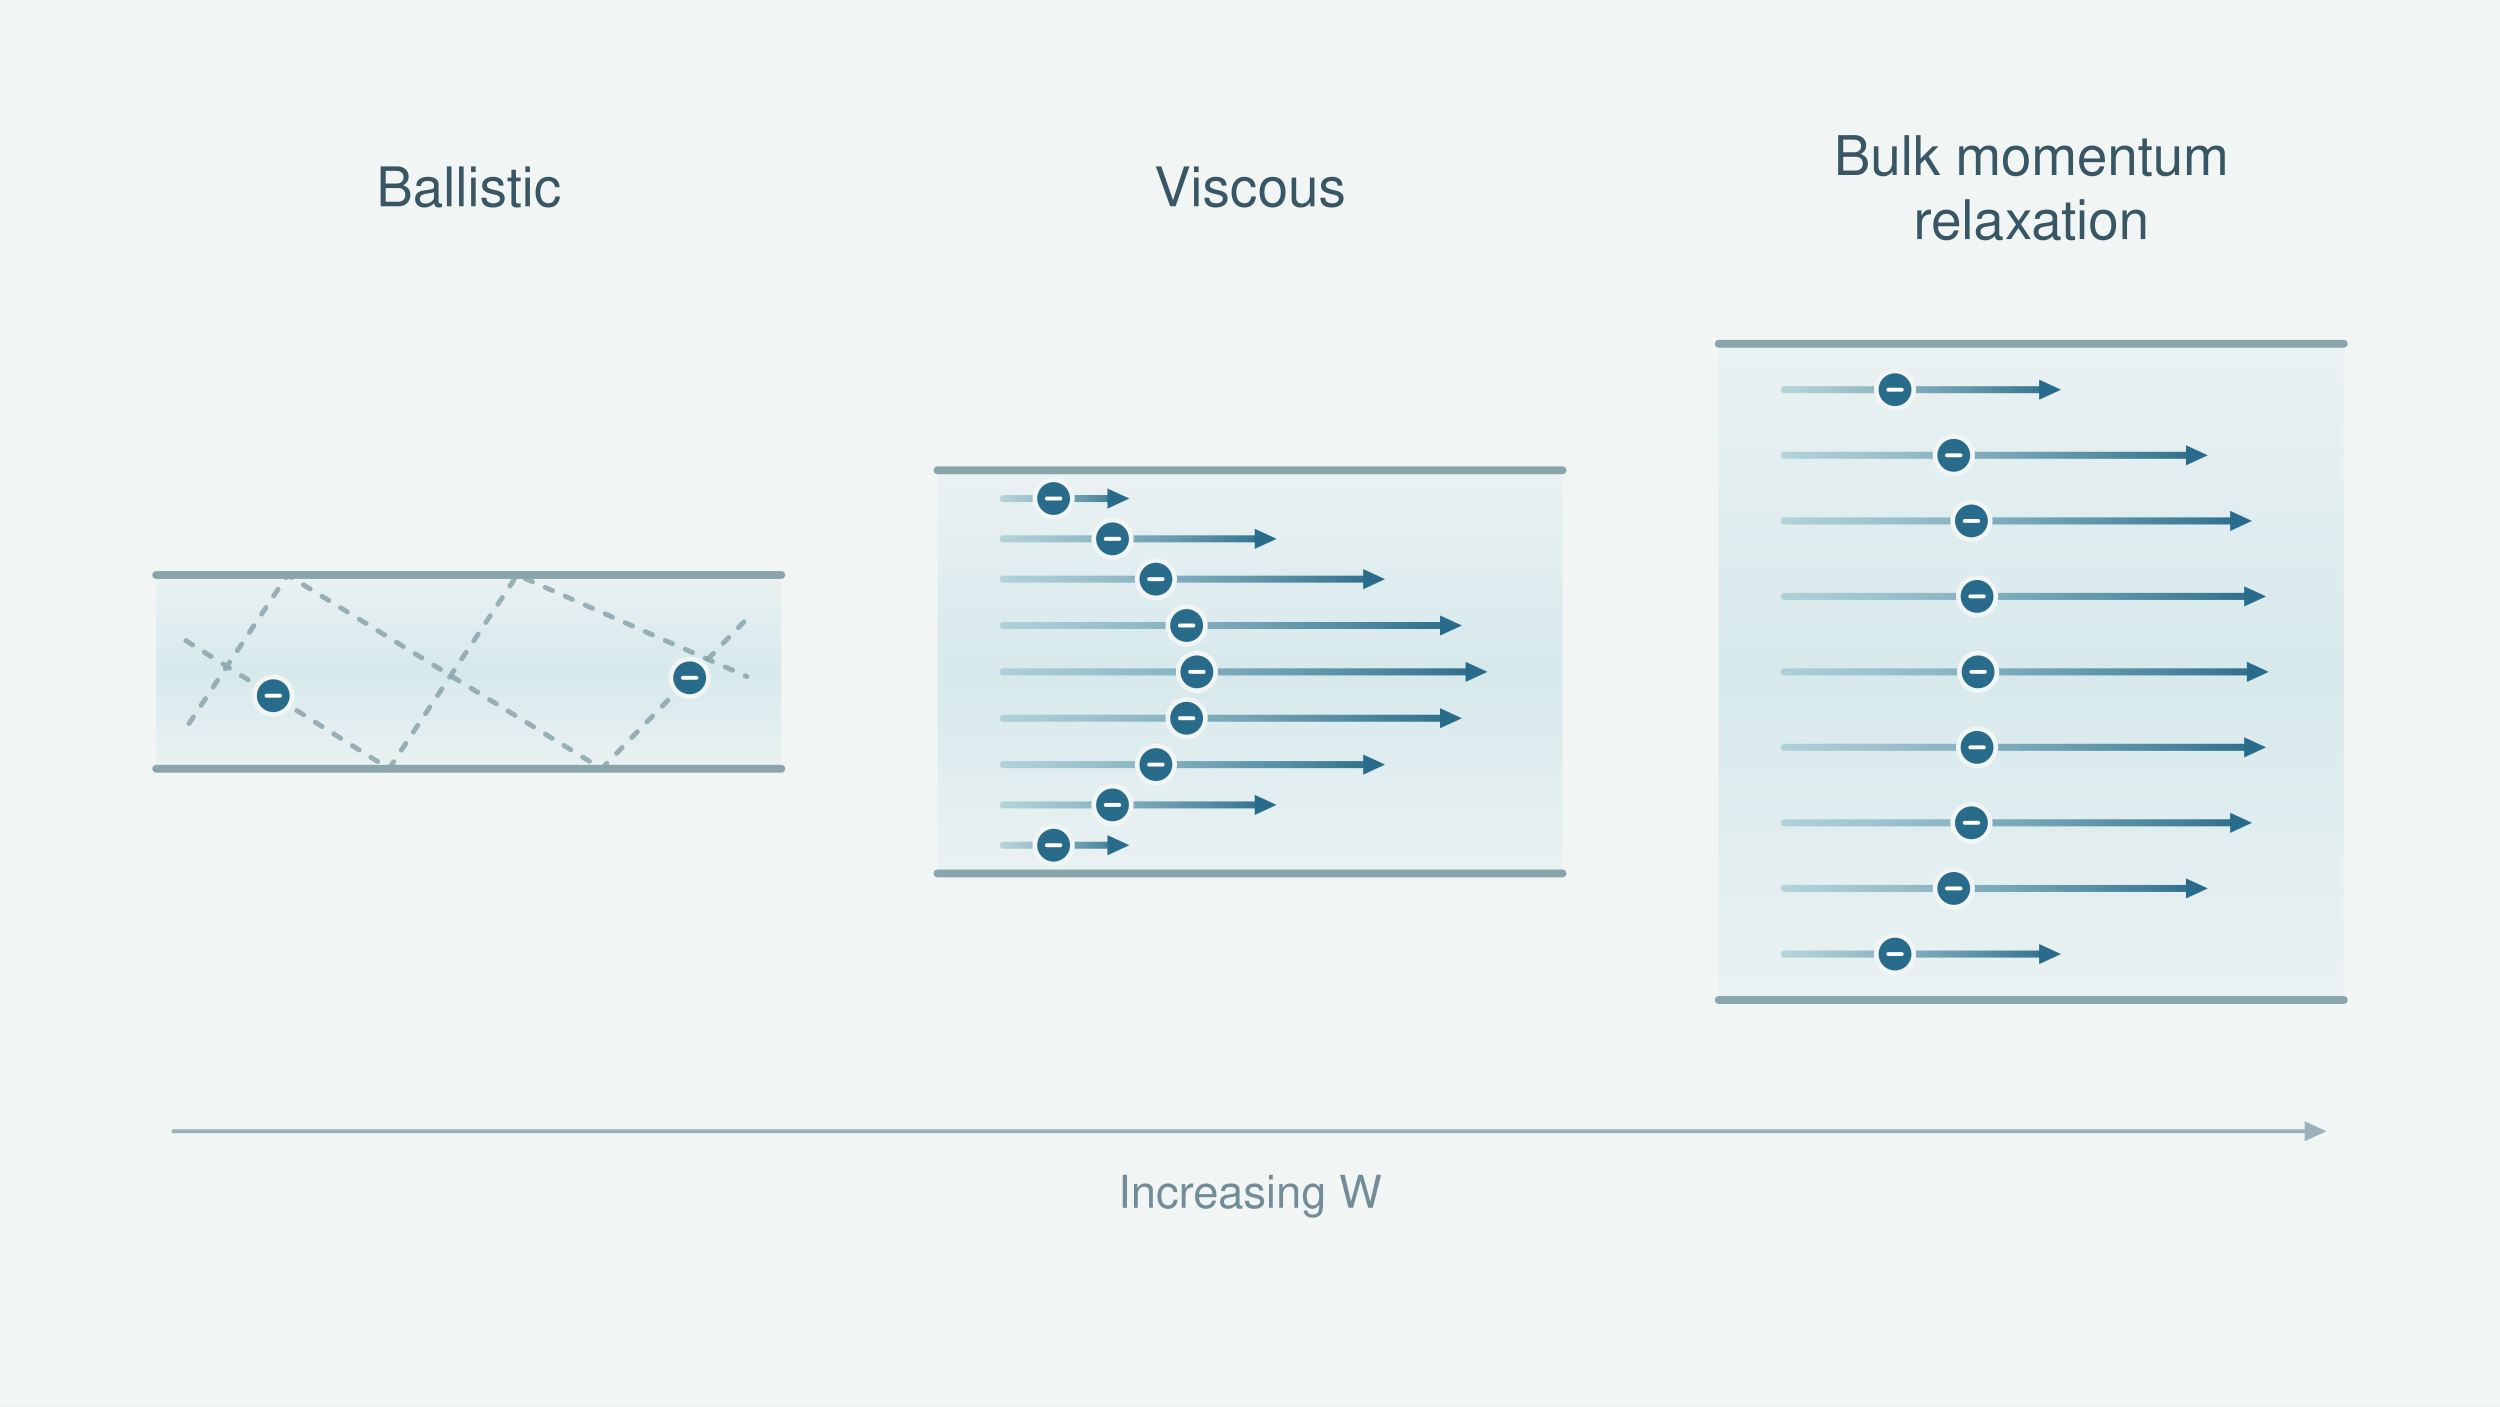
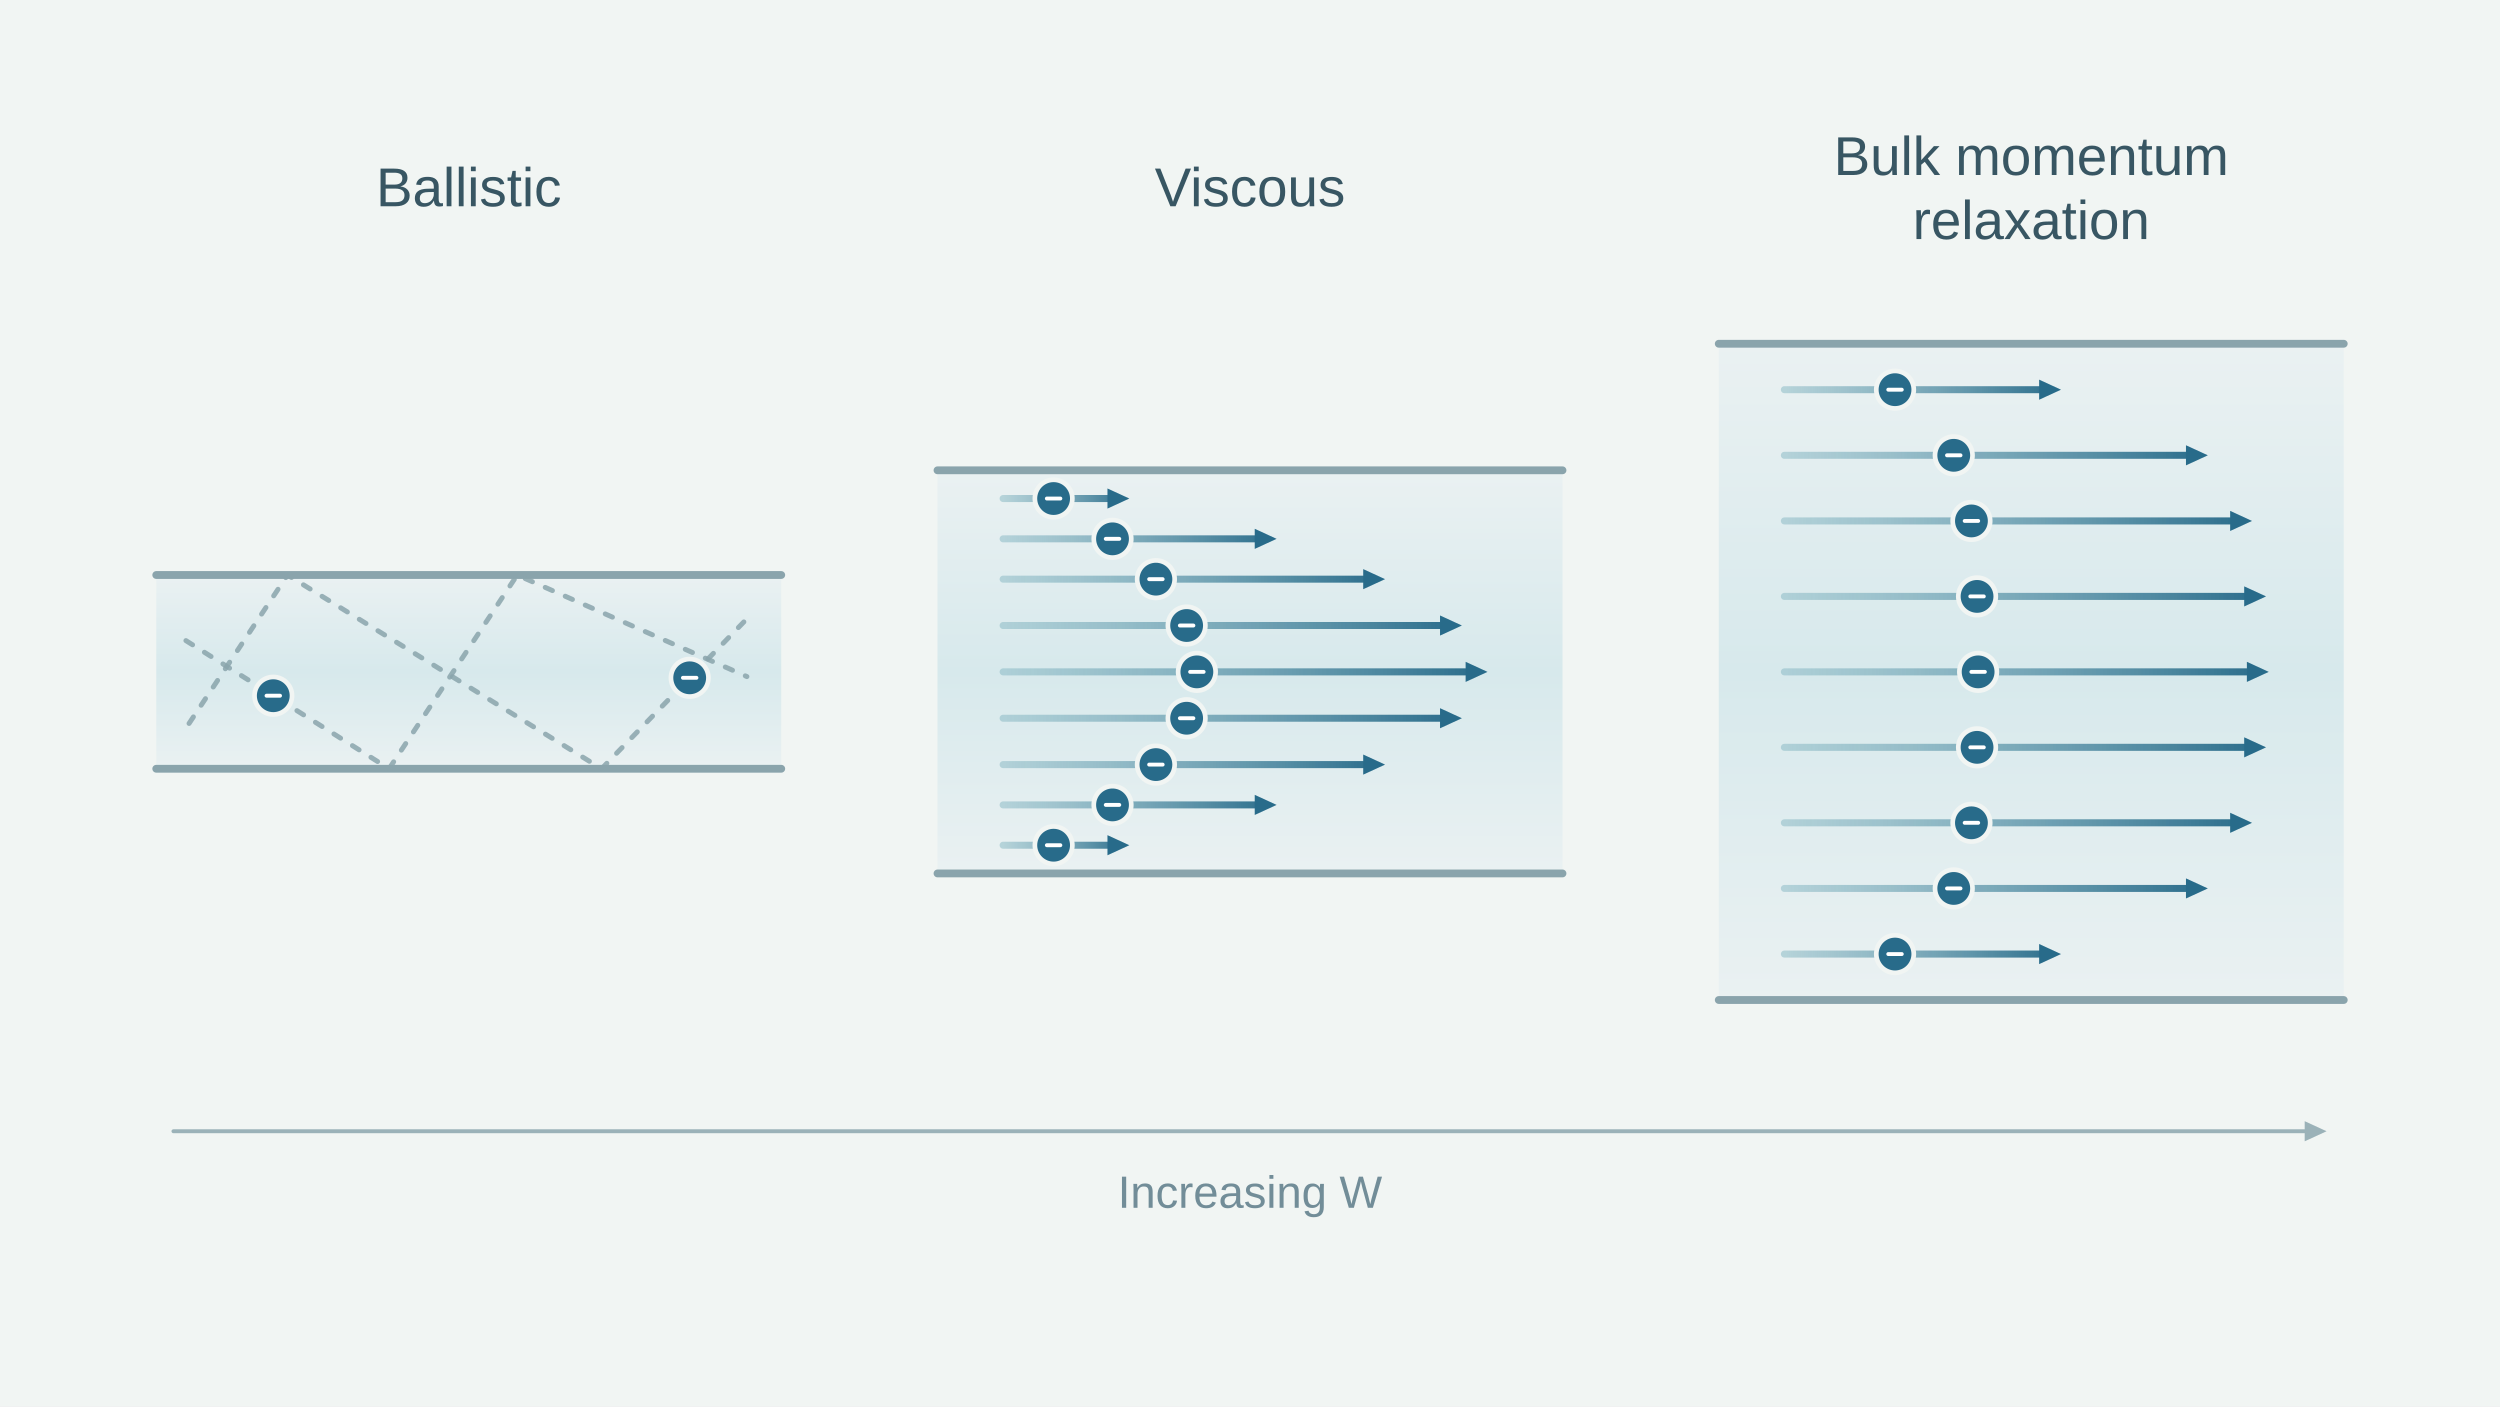
<svg xmlns="http://www.w3.org/2000/svg" viewBox="0 0 1600 900" width="1600" height="900" role="img" aria-labelledby="title desc">
  <defs>
    <linearGradient id="channel-0" x1="0" y1="368.0" x2="0" y2="492.0" gradientUnits="userSpaceOnUse">
      <stop stop-color="#eaf1f2" />
      <stop offset=".5" stop-color="#d7e9ec" />
      <stop offset="1" stop-color="#eaf1f2" />
    </linearGradient>
    <linearGradient id="channel-1" x1="0" y1="301.0" x2="0" y2="559.0" gradientUnits="userSpaceOnUse">
      <stop stop-color="#eaf1f2" />
      <stop offset=".5" stop-color="#d7e9ec" />
      <stop offset="1" stop-color="#eaf1f2" />
    </linearGradient>
    <linearGradient id="channel-2" x1="0" y1="220.0" x2="0" y2="640.0" gradientUnits="userSpaceOnUse">
      <stop stop-color="#eaf1f2" />
      <stop offset=".5" stop-color="#d7e9ec" />
      <stop offset="1" stop-color="#eaf1f2" />
    </linearGradient>
    <linearGradient id="speed-3" x1="642" y1="540.94" x2="722.774" y2="540.94" gradientUnits="userSpaceOnUse">
      <stop stop-color="#83b5c1" stop-opacity=".50" />
      <stop offset="1" stop-color="#286b8a" />
    </linearGradient>
    <linearGradient id="speed-4" x1="642" y1="515.14" x2="817.027" y2="515.14" gradientUnits="userSpaceOnUse">
      <stop stop-color="#83b5c1" stop-opacity=".50" />
      <stop offset="1" stop-color="#286b8a" />
    </linearGradient>
    <linearGradient id="speed-5" x1="642" y1="489.34" x2="886.447" y2="489.34" gradientUnits="userSpaceOnUse">
      <stop stop-color="#83b5c1" stop-opacity=".50" />
      <stop offset="1" stop-color="#286b8a" />
    </linearGradient>
    <linearGradient id="speed-6" x1="642" y1="459.67" x2="935.614" y2="459.67" gradientUnits="userSpaceOnUse">
      <stop stop-color="#83b5c1" stop-opacity=".50" />
      <stop offset="1" stop-color="#286b8a" />
    </linearGradient>
    <linearGradient id="speed-7" x1="642" y1="430.0" x2="952.0" y2="430.0" gradientUnits="userSpaceOnUse">
      <stop stop-color="#83b5c1" stop-opacity=".50" />
      <stop offset="1" stop-color="#286b8a" />
    </linearGradient>
    <linearGradient id="speed-8" x1="642" y1="400.33" x2="935.614" y2="400.33" gradientUnits="userSpaceOnUse">
      <stop stop-color="#83b5c1" stop-opacity=".50" />
      <stop offset="1" stop-color="#286b8a" />
    </linearGradient>
    <linearGradient id="speed-9" x1="642" y1="370.66" x2="886.447" y2="370.66" gradientUnits="userSpaceOnUse">
      <stop stop-color="#83b5c1" stop-opacity=".50" />
      <stop offset="1" stop-color="#286b8a" />
    </linearGradient>
    <linearGradient id="speed-10" x1="642" y1="344.86" x2="817.027" y2="344.86" gradientUnits="userSpaceOnUse">
      <stop stop-color="#83b5c1" stop-opacity=".50" />
      <stop offset="1" stop-color="#286b8a" />
    </linearGradient>
    <linearGradient id="speed-11" x1="642" y1="319.06" x2="722.774" y2="319.06" gradientUnits="userSpaceOnUse">
      <stop stop-color="#83b5c1" stop-opacity=".50" />
      <stop offset="1" stop-color="#286b8a" />
    </linearGradient>
    <linearGradient id="speed-12" x1="1142" y1="610.6" x2="1319.044" y2="610.6" gradientUnits="userSpaceOnUse">
      <stop stop-color="#83b5c1" stop-opacity=".50" />
      <stop offset="1" stop-color="#286b8a" />
    </linearGradient>
    <linearGradient id="speed-13" x1="1142" y1="568.6" x2="1413.02" y2="568.6" gradientUnits="userSpaceOnUse">
      <stop stop-color="#83b5c1" stop-opacity=".50" />
      <stop offset="1" stop-color="#286b8a" />
    </linearGradient>
    <linearGradient id="speed-14" x1="1142" y1="526.6" x2="1441.294" y2="526.6" gradientUnits="userSpaceOnUse">
      <stop stop-color="#83b5c1" stop-opacity=".50" />
      <stop offset="1" stop-color="#286b8a" />
    </linearGradient>
    <linearGradient id="speed-15" x1="1142" y1="478.3" x2="1450.281" y2="478.3" gradientUnits="userSpaceOnUse">
      <stop stop-color="#83b5c1" stop-opacity=".50" />
      <stop offset="1" stop-color="#286b8a" />
    </linearGradient>
    <linearGradient id="speed-16" x1="1142" y1="430.0" x2="1452.0" y2="430.0" gradientUnits="userSpaceOnUse">
      <stop stop-color="#83b5c1" stop-opacity=".50" />
      <stop offset="1" stop-color="#286b8a" />
    </linearGradient>
    <linearGradient id="speed-17" x1="1142" y1="381.7" x2="1450.281" y2="381.7" gradientUnits="userSpaceOnUse">
      <stop stop-color="#83b5c1" stop-opacity=".50" />
      <stop offset="1" stop-color="#286b8a" />
    </linearGradient>
    <linearGradient id="speed-18" x1="1142" y1="333.4" x2="1441.294" y2="333.4" gradientUnits="userSpaceOnUse">
      <stop stop-color="#83b5c1" stop-opacity=".50" />
      <stop offset="1" stop-color="#286b8a" />
    </linearGradient>
    <linearGradient id="speed-19" x1="1142" y1="291.4" x2="1413.02" y2="291.4" gradientUnits="userSpaceOnUse">
      <stop stop-color="#83b5c1" stop-opacity=".50" />
      <stop offset="1" stop-color="#286b8a" />
    </linearGradient>
    <linearGradient id="speed-20" x1="1142" y1="249.4" x2="1319.044" y2="249.4" gradientUnits="userSpaceOnUse">
      <stop stop-color="#83b5c1" stop-opacity=".50" />
      <stop offset="1" stop-color="#286b8a" />
    </linearGradient>
  </defs>
  <rect width="1600" height="900" fill="#f1f5f3" />
-   <g font-family="Helvetica, Arial, sans-serif" font-weight="400">
+   <g font-family="Segoe UI, Arial, sans-serif" font-weight="400">
    <g id="geometry">
      <rect x="100" y="368.0" width="400" height="124" fill="url(#channel-0)" />
      <path d="M100,368 L500,368" stroke="#8aa4ac" stroke-width="5" fill="none" stroke-linecap="round" stroke-linejoin="round" opacity="1" />
      <path d="M100,492 L500,492" stroke="#8aa4ac" stroke-width="5" fill="none" stroke-linecap="round" stroke-linejoin="round" opacity="1" />
      <rect x="600" y="301.0" width="400" height="258" fill="url(#channel-1)" />
      <path d="M600,301 L1000,301" stroke="#8aa4ac" stroke-width="5" fill="none" stroke-linecap="round" stroke-linejoin="round" opacity="1" />
      <path d="M600,559 L1000,559" stroke="#8aa4ac" stroke-width="5" fill="none" stroke-linecap="round" stroke-linejoin="round" opacity="1" />
      <rect x="1100" y="220.0" width="400" height="420" fill="url(#channel-2)" />
      <path d="M1100,220 L1500,220" stroke="#8aa4ac" stroke-width="5" fill="none" stroke-linecap="round" stroke-linejoin="round" opacity="1" />
      <path d="M1100,640 L1500,640" stroke="#8aa4ac" stroke-width="5" fill="none" stroke-linecap="round" stroke-linejoin="round" opacity="1" />
    </g>
    <g id="data">
      <path d="M119,410 L249,492 L331,368 L478,433" stroke="#8aa4ac" stroke-width="3.2" fill="none" stroke-linecap="round" stroke-linejoin="round" opacity="0.85" stroke-dasharray="5 9" />
      <path d="M121,463 L184,368 L385,492 L479,395" stroke="#8aa4ac" stroke-width="3.2" fill="none" stroke-linecap="round" stroke-linejoin="round" opacity="0.85" stroke-dasharray="5 9" />
    </g>
    <g id="arrows">
      <circle cx="174.9" cy="445.26" r="12" fill="#286b8a" stroke="#f1f5f3" stroke-width="3" />
      <path d="M170.58,445.26 L179.22,445.26" stroke="#fff" stroke-width="2.5" fill="none" stroke-linecap="round" stroke-linejoin="round" opacity="1" />
      <circle cx="441.4" cy="433.8" r="12" fill="#286b8a" stroke="#f1f5f3" stroke-width="3" />
      <path d="M437.08,433.8 L445.72,433.8" stroke="#fff" stroke-width="2.5" fill="none" stroke-linecap="round" stroke-linejoin="round" opacity="1" />
      <path d="M642,540.94 L708.774,540.94" stroke="url(#speed-3)" stroke-width="4.5" fill="none" stroke-linecap="round" stroke-linejoin="round" opacity="1" />
      <polygon points="722.774,540.94 708.774,534.5 708.774,547.38" fill="#286b8a" />
      <circle cx="674.309" cy="540.94" r="12" fill="#286b8a" stroke="#f1f5f3" stroke-width="3" />
      <path d="M669.99,540.94 L678.63,540.94" stroke="#fff" stroke-width="2.5" fill="none" stroke-linecap="round" stroke-linejoin="round" opacity="1" />
      <path d="M642,515.14 L803.027,515.14" stroke="url(#speed-4)" stroke-width="4.5" fill="none" stroke-linecap="round" stroke-linejoin="round" opacity="1" />
      <polygon points="817.027,515.14 803.027,508.7 803.027,521.58" fill="#286b8a" />
      <circle cx="712.011" cy="515.14" r="12" fill="#286b8a" stroke="#f1f5f3" stroke-width="3" />
      <path d="M707.691,515.14 L716.331,515.14" stroke="#fff" stroke-width="2.5" fill="none" stroke-linecap="round" stroke-linejoin="round" opacity="1" />
      <path d="M642,489.34 L872.447,489.34" stroke="url(#speed-5)" stroke-width="4.5" fill="none" stroke-linecap="round" stroke-linejoin="round" opacity="1" />
      <polygon points="886.447,489.34 872.447,482.9 872.447,495.78" fill="#286b8a" />
      <circle cx="739.779" cy="489.34" r="12" fill="#286b8a" stroke="#f1f5f3" stroke-width="3" />
      <path d="M735.459,489.34 L744.099,489.34" stroke="#fff" stroke-width="2.5" fill="none" stroke-linecap="round" stroke-linejoin="round" opacity="1" />
      <path d="M642,459.67 L921.614,459.67" stroke="url(#speed-6)" stroke-width="4.5" fill="none" stroke-linecap="round" stroke-linejoin="round" opacity="1" />
      <polygon points="935.614,459.67 921.614,453.23 921.614,466.11" fill="#286b8a" />
      <circle cx="759.446" cy="459.67" r="12" fill="#286b8a" stroke="#f1f5f3" stroke-width="3" />
      <path d="M755.126,459.67 L763.766,459.67" stroke="#fff" stroke-width="2.5" fill="none" stroke-linecap="round" stroke-linejoin="round" opacity="1" />
      <path d="M642,430 L938,430" stroke="url(#speed-7)" stroke-width="4.5" fill="none" stroke-linecap="round" stroke-linejoin="round" opacity="1" />
      <polygon points="952,430 938,423.56 938,436.44" fill="#286b8a" />
      <circle cx="766" cy="430" r="12" fill="#286b8a" stroke="#f1f5f3" stroke-width="3" />
      <path d="M761.68,430 L770.32,430" stroke="#fff" stroke-width="2.5" fill="none" stroke-linecap="round" stroke-linejoin="round" opacity="1" />
      <path d="M642,400.33 L921.614,400.33" stroke="url(#speed-8)" stroke-width="4.5" fill="none" stroke-linecap="round" stroke-linejoin="round" opacity="1" />
      <polygon points="935.614,400.33 921.614,393.89 921.614,406.77" fill="#286b8a" />
      <circle cx="759.446" cy="400.33" r="12" fill="#286b8a" stroke="#f1f5f3" stroke-width="3" />
      <path d="M755.126,400.33 L763.766,400.33" stroke="#fff" stroke-width="2.5" fill="none" stroke-linecap="round" stroke-linejoin="round" opacity="1" />
      <path d="M642,370.66 L872.447,370.66" stroke="url(#speed-9)" stroke-width="4.5" fill="none" stroke-linecap="round" stroke-linejoin="round" opacity="1" />
      <polygon points="886.447,370.66 872.447,364.22 872.447,377.1" fill="#286b8a" />
      <circle cx="739.779" cy="370.66" r="12" fill="#286b8a" stroke="#f1f5f3" stroke-width="3" />
      <path d="M735.459,370.66 L744.099,370.66" stroke="#fff" stroke-width="2.5" fill="none" stroke-linecap="round" stroke-linejoin="round" opacity="1" />
      <path d="M642,344.86 L803.027,344.86" stroke="url(#speed-10)" stroke-width="4.5" fill="none" stroke-linecap="round" stroke-linejoin="round" opacity="1" />
      <polygon points="817.027,344.86 803.027,338.42 803.027,351.3" fill="#286b8a" />
      <circle cx="712.011" cy="344.86" r="12" fill="#286b8a" stroke="#f1f5f3" stroke-width="3" />
      <path d="M707.691,344.86 L716.331,344.86" stroke="#fff" stroke-width="2.5" fill="none" stroke-linecap="round" stroke-linejoin="round" opacity="1" />
      <path d="M642,319.06 L708.774,319.06" stroke="url(#speed-11)" stroke-width="4.5" fill="none" stroke-linecap="round" stroke-linejoin="round" opacity="1" />
      <polygon points="722.774,319.06 708.774,312.62 708.774,325.5" fill="#286b8a" />
      <circle cx="674.309" cy="319.06" r="12" fill="#286b8a" stroke="#f1f5f3" stroke-width="3" />
      <path d="M669.99,319.06 L678.63,319.06" stroke="#fff" stroke-width="2.5" fill="none" stroke-linecap="round" stroke-linejoin="round" opacity="1" />
      <path d="M1142,610.6 L1305.044,610.6" stroke="url(#speed-12)" stroke-width="4.5" fill="none" stroke-linecap="round" stroke-linejoin="round" opacity="1" />
      <polygon points="1319.044,610.6 1305.044,604.16 1305.044,617.04" fill="#286b8a" />
      <circle cx="1212.818" cy="610.6" r="12" fill="#286b8a" stroke="#f1f5f3" stroke-width="3" />
      <path d="M1208.498,610.6 L1217.138,610.6" stroke="#fff" stroke-width="2.5" fill="none" stroke-linecap="round" stroke-linejoin="round" opacity="1" />
      <path d="M1142,568.6 L1399.02,568.6" stroke="url(#speed-13)" stroke-width="4.5" fill="none" stroke-linecap="round" stroke-linejoin="round" opacity="1" />
      <polygon points="1413.02,568.6 1399.02,562.16 1399.02,575.04" fill="#286b8a" />
      <circle cx="1250.408" cy="568.6" r="12" fill="#286b8a" stroke="#f1f5f3" stroke-width="3" />
      <path d="M1246.088,568.6 L1254.728,568.6" stroke="#fff" stroke-width="2.5" fill="none" stroke-linecap="round" stroke-linejoin="round" opacity="1" />
      <path d="M1142,526.6 L1427.294,526.6" stroke="url(#speed-14)" stroke-width="4.5" fill="none" stroke-linecap="round" stroke-linejoin="round" opacity="1" />
      <polygon points="1441.294,526.6 1427.294,520.16 1427.294,533.04" fill="#286b8a" />
      <circle cx="1261.718" cy="526.6" r="12" fill="#286b8a" stroke="#f1f5f3" stroke-width="3" />
      <path d="M1257.398,526.6 L1266.038,526.6" stroke="#fff" stroke-width="2.5" fill="none" stroke-linecap="round" stroke-linejoin="round" opacity="1" />
      <path d="M1142,478.3 L1436.281,478.3" stroke="url(#speed-15)" stroke-width="4.5" fill="none" stroke-linecap="round" stroke-linejoin="round" opacity="1" />
      <polygon points="1450.281,478.3 1436.281,471.86 1436.281,484.74" fill="#286b8a" />
      <circle cx="1265.312" cy="478.3" r="12" fill="#286b8a" stroke="#f1f5f3" stroke-width="3" />
      <path d="M1260.992,478.3 L1269.632,478.3" stroke="#fff" stroke-width="2.5" fill="none" stroke-linecap="round" stroke-linejoin="round" opacity="1" />
      <path d="M1142,430 L1438,430" stroke="url(#speed-16)" stroke-width="4.5" fill="none" stroke-linecap="round" stroke-linejoin="round" opacity="1" />
      <polygon points="1452,430 1438,423.56 1438,436.44" fill="#286b8a" />
      <circle cx="1266" cy="430" r="12" fill="#286b8a" stroke="#f1f5f3" stroke-width="3" />
      <path d="M1261.68,430 L1270.32,430" stroke="#fff" stroke-width="2.5" fill="none" stroke-linecap="round" stroke-linejoin="round" opacity="1" />
      <path d="M1142,381.7 L1436.281,381.7" stroke="url(#speed-17)" stroke-width="4.5" fill="none" stroke-linecap="round" stroke-linejoin="round" opacity="1" />
      <polygon points="1450.281,381.7 1436.281,375.26 1436.281,388.14" fill="#286b8a" />
      <circle cx="1265.312" cy="381.7" r="12" fill="#286b8a" stroke="#f1f5f3" stroke-width="3" />
      <path d="M1260.992,381.7 L1269.632,381.7" stroke="#fff" stroke-width="2.5" fill="none" stroke-linecap="round" stroke-linejoin="round" opacity="1" />
      <path d="M1142,333.4 L1427.294,333.4" stroke="url(#speed-18)" stroke-width="4.5" fill="none" stroke-linecap="round" stroke-linejoin="round" opacity="1" />
      <polygon points="1441.294,333.4 1427.294,326.96 1427.294,339.84" fill="#286b8a" />
      <circle cx="1261.718" cy="333.4" r="12" fill="#286b8a" stroke="#f1f5f3" stroke-width="3" />
      <path d="M1257.398,333.4 L1266.038,333.4" stroke="#fff" stroke-width="2.5" fill="none" stroke-linecap="round" stroke-linejoin="round" opacity="1" />
      <path d="M1142,291.4 L1399.02,291.4" stroke="url(#speed-19)" stroke-width="4.5" fill="none" stroke-linecap="round" stroke-linejoin="round" opacity="1" />
      <polygon points="1413.02,291.4 1399.02,284.96 1399.02,297.84" fill="#286b8a" />
      <circle cx="1250.408" cy="291.4" r="12" fill="#286b8a" stroke="#f1f5f3" stroke-width="3" />
      <path d="M1246.088,291.4 L1254.728,291.4" stroke="#fff" stroke-width="2.5" fill="none" stroke-linecap="round" stroke-linejoin="round" opacity="1" />
      <path d="M1142,249.4 L1305.044,249.4" stroke="url(#speed-20)" stroke-width="4.5" fill="none" stroke-linecap="round" stroke-linejoin="round" opacity="1" />
      <polygon points="1319.044,249.4 1305.044,242.96 1305.044,255.84" fill="#286b8a" />
      <circle cx="1212.818" cy="249.4" r="12" fill="#286b8a" stroke="#f1f5f3" stroke-width="3" />
      <path d="M1208.498,249.4 L1217.138,249.4" stroke="#fff" stroke-width="2.5" fill="none" stroke-linecap="round" stroke-linejoin="round" opacity="1" />
      <path d="M111,724 L1475,724" stroke="#9bb2b8" stroke-width="2.5" fill="none" stroke-linecap="round" stroke-linejoin="round" opacity="1" />
      <polygon points="1489,724 1475,717.56 1475,730.44" fill="#9bb2b8" />
    </g>
    <g id="labels">
      <text x="300" y="132" text-anchor="middle" font-size="35" fill="#385663">Ballistic</text>
      <text x="800" y="132" text-anchor="middle" font-size="35" fill="#385663">Viscous</text>
      <text x="1300" y="112" text-anchor="middle" font-size="35" fill="#385663">Bulk momentum</text>
      <text x="1300" y="153" text-anchor="middle" font-size="35" fill="#385663">relaxation</text>
      <text x="800" y="773" text-anchor="middle" font-size="29" fill="#728d98">Increasing W</text>
    </g>
  </g>
</svg>
